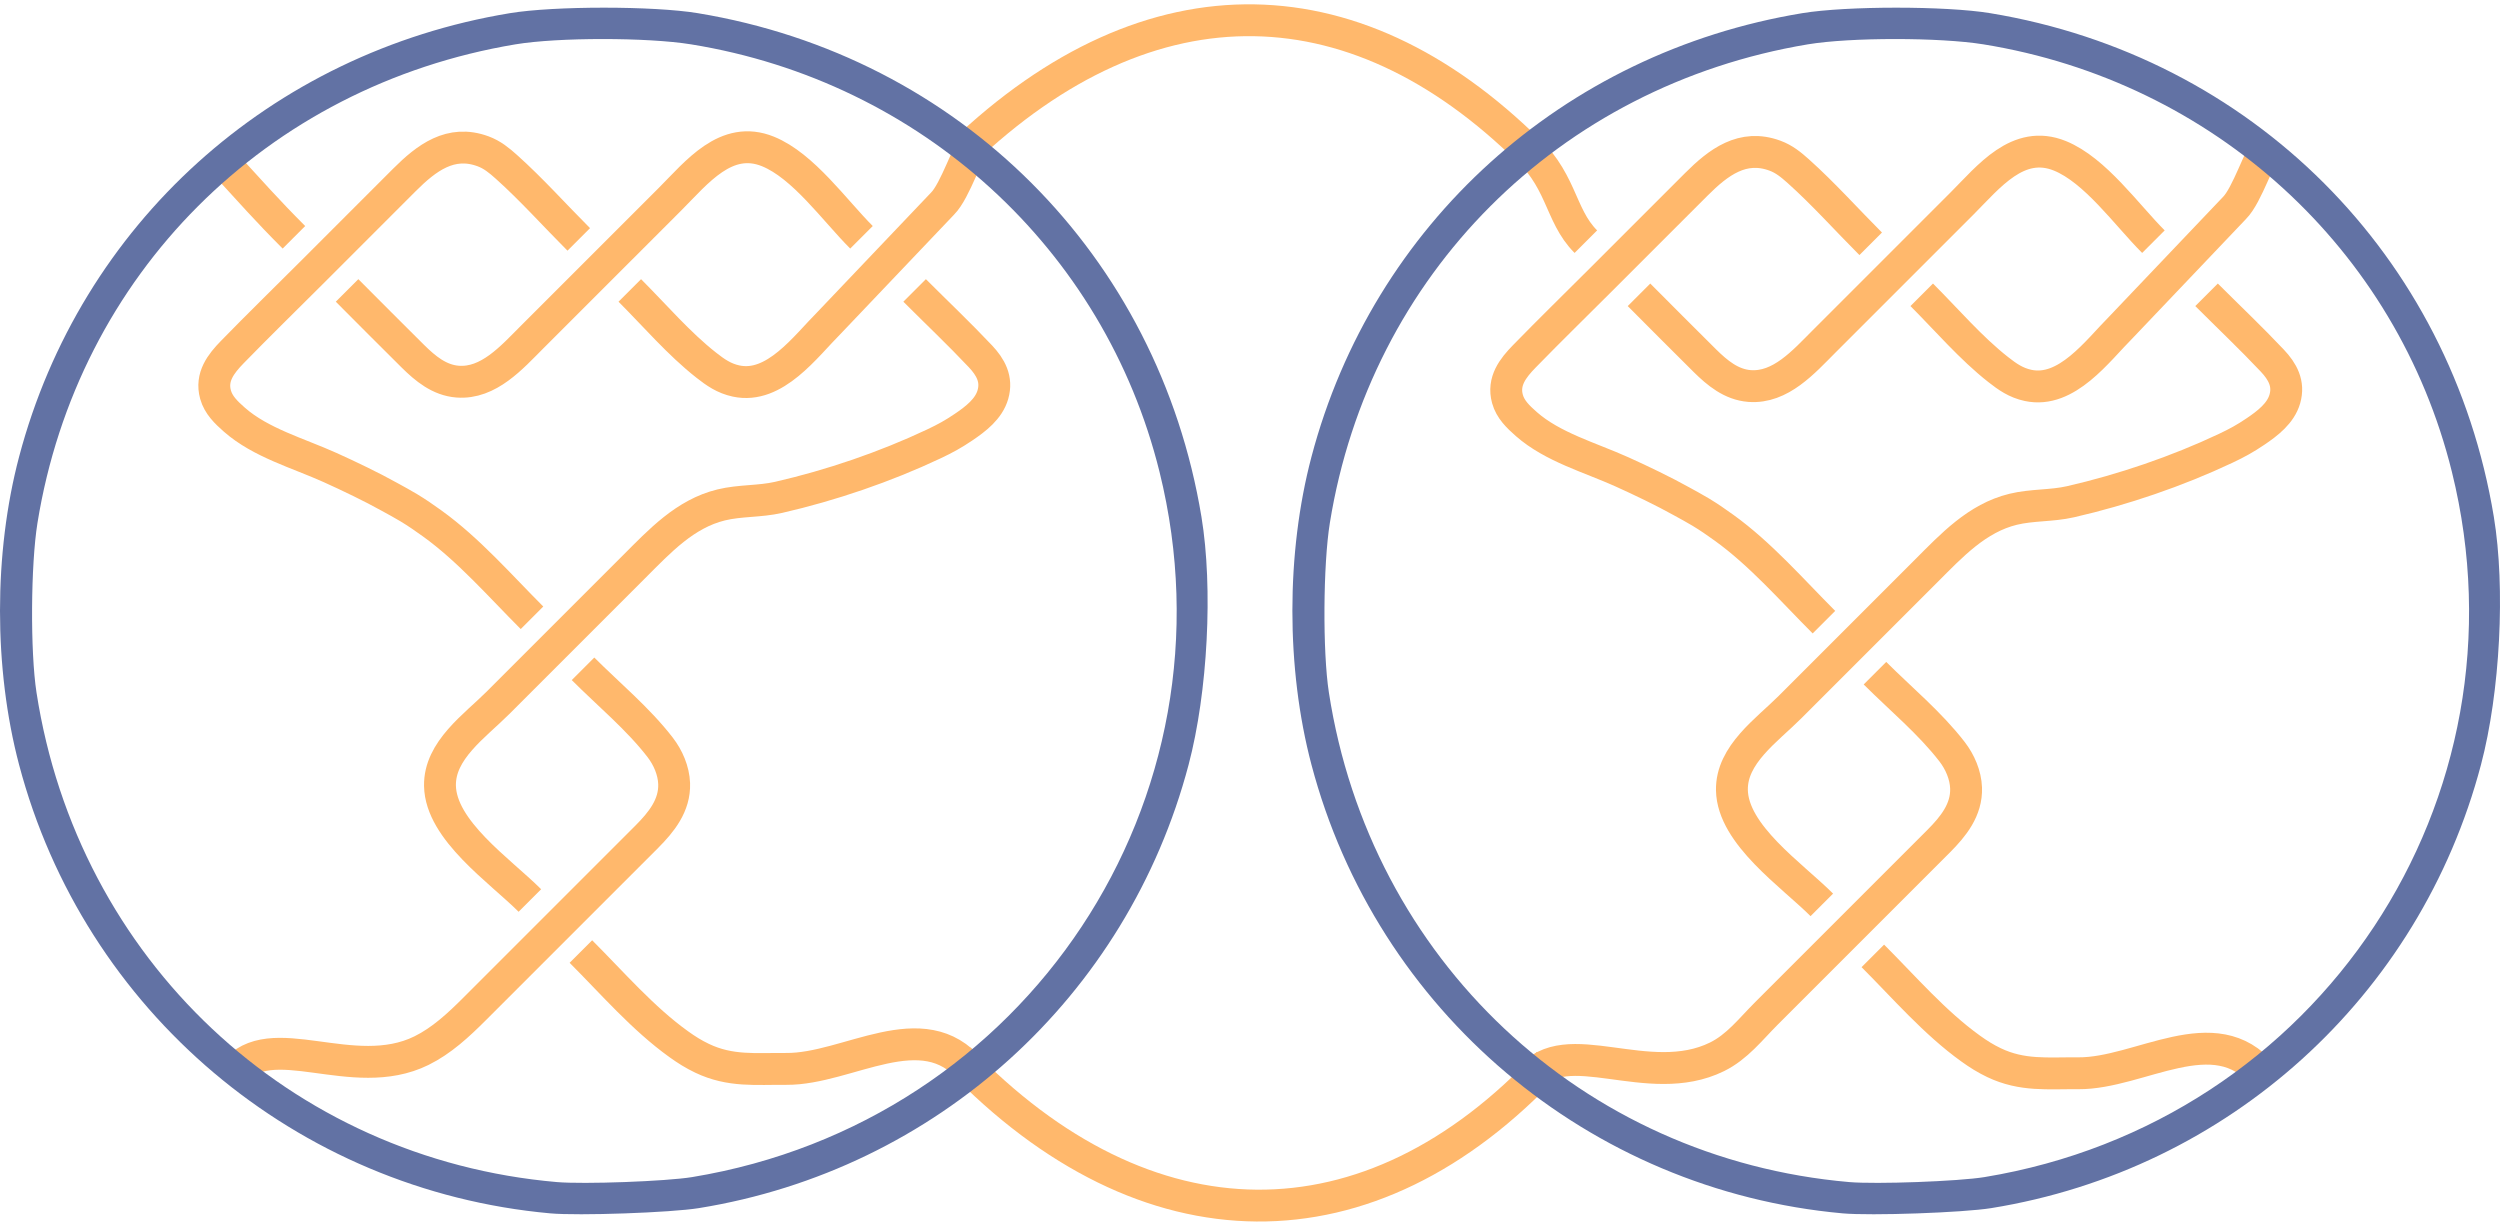
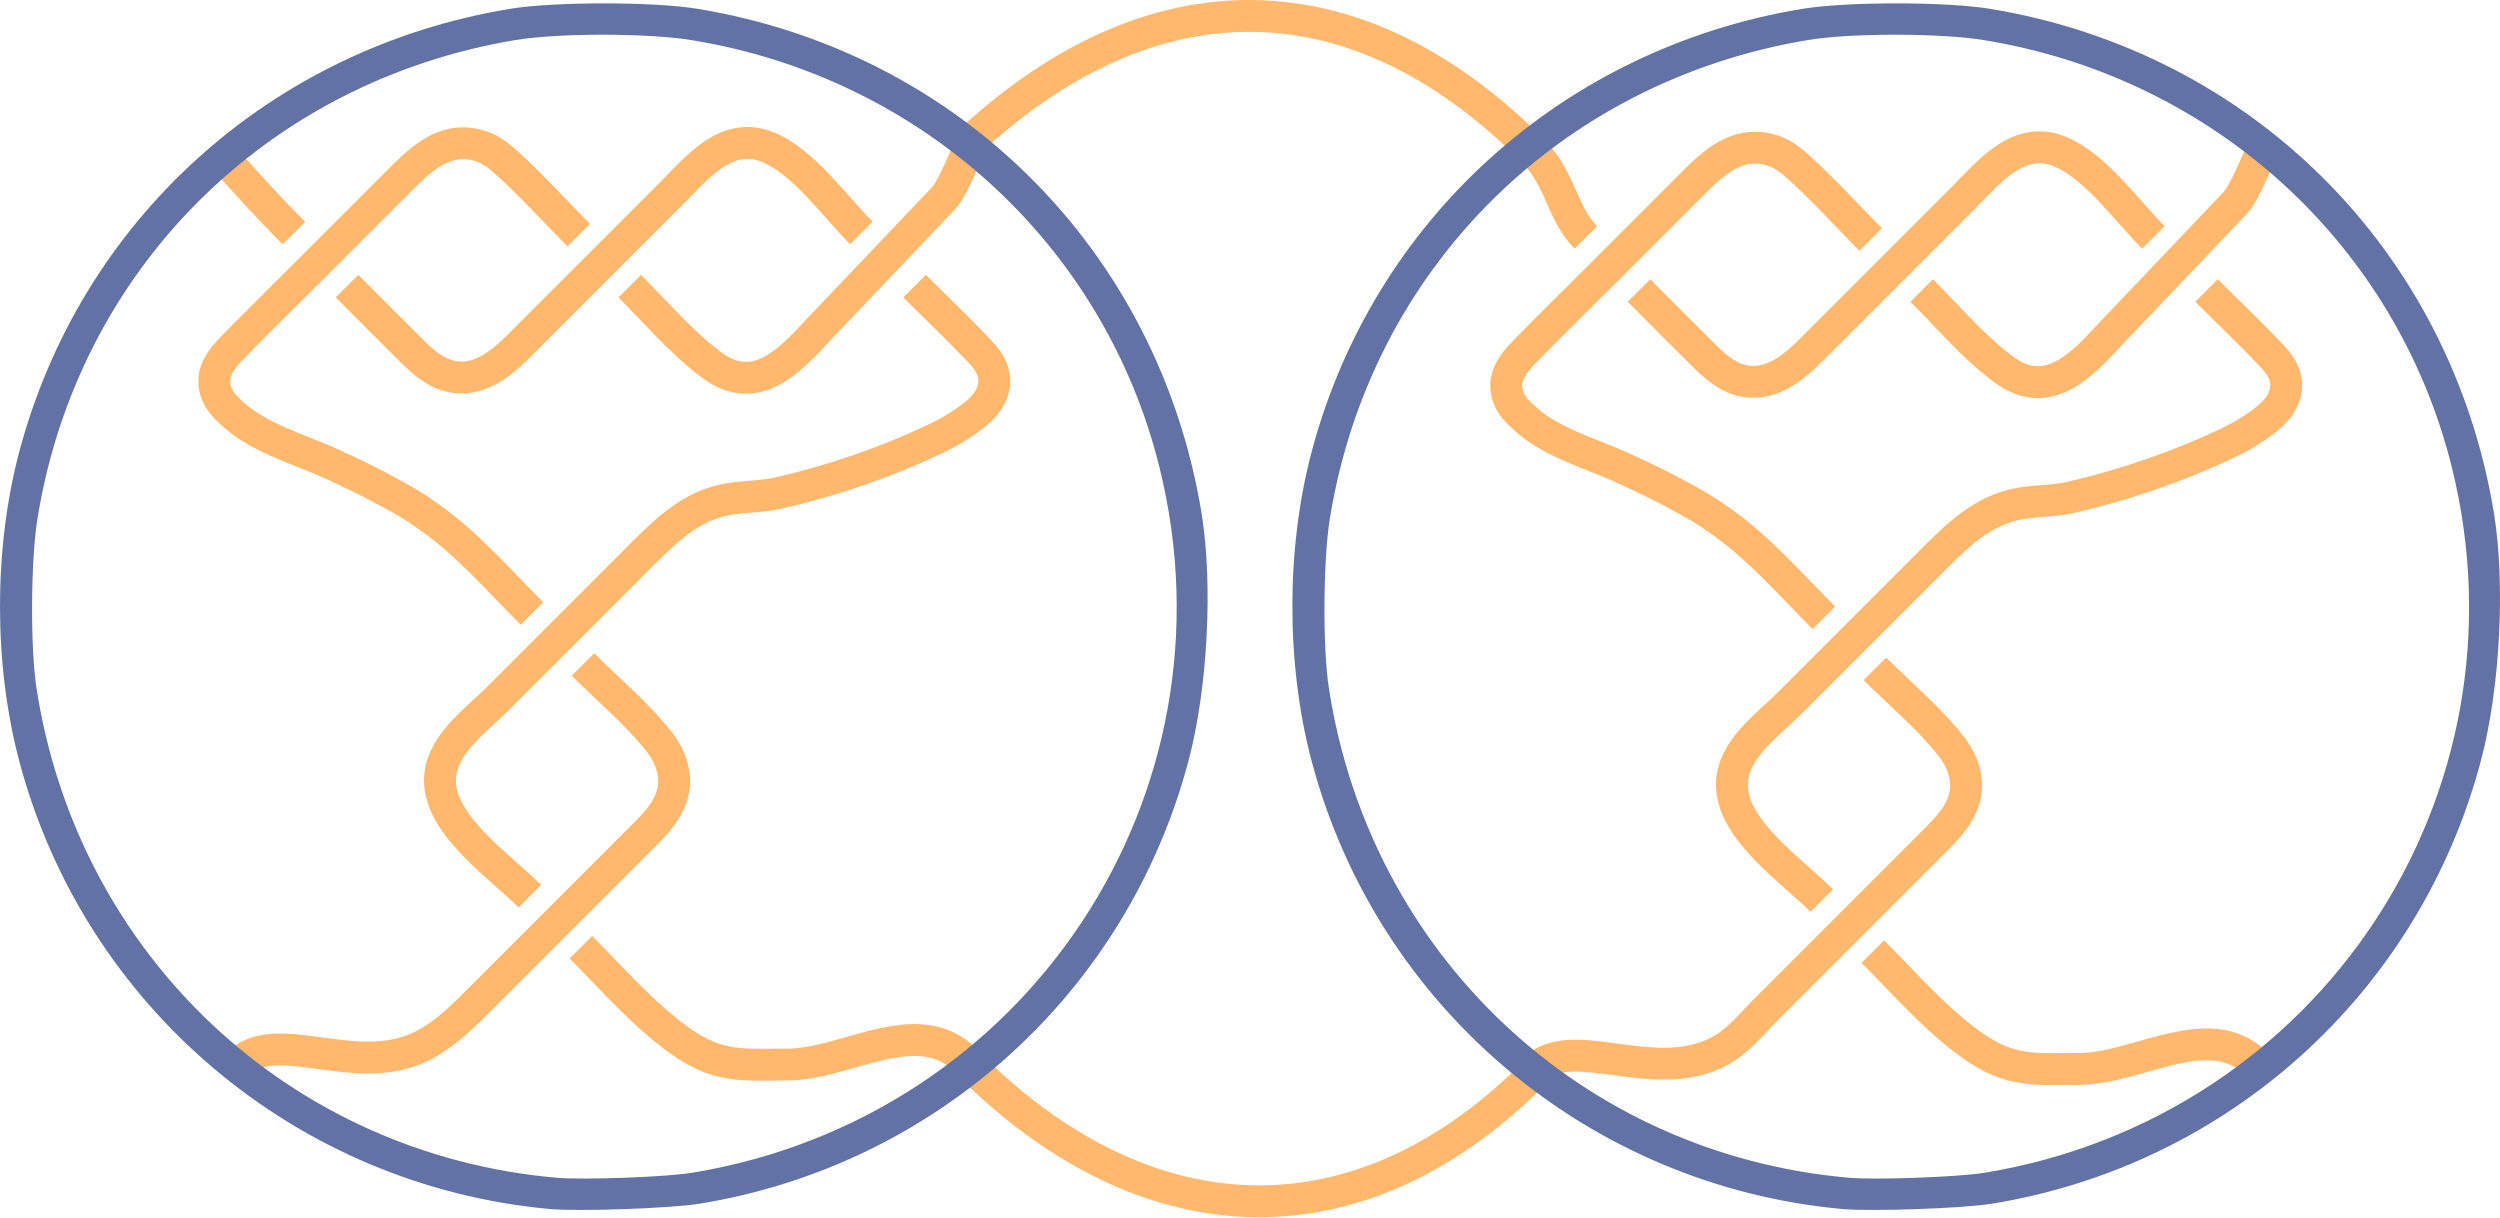
- <svg xmlns="http://www.w3.org/2000/svg" version="1.1" id="svg444" viewBox="0 0 1490.155 728.347">
+ <svg xmlns="http://www.w3.org/2000/svg" version="1.1" id="svg444" viewBox="0 0 1490.155 725.53">
  <defs id="defs448" />
-   <g id="g452" transform="matrix(1.333333,0,0,-1.333333,-0.09215399,719.5974)">
+   <g id="g452" transform="matrix(1.333333,0,0,-1.333333,-0.09215399,717.0252)">
    <g id="g454" transform="scale(0.1)">
      <path class="stroke-orange" style="fill:none;stroke:#ffb86c;stroke-width:14.233;stroke-linecap:butt;stroke-linejoin:miter;stroke-dasharray:none;stroke-opacity:1" d="m 110.035,471.352 c -79.562,81.836 -173.19,84.326 -257.846,3.224" id="path5610-7-6" transform="matrix(10,0,0,10,5777.543,-34.32195)" />
      <path class="stroke-orange" style="fill:none;stroke:#ffb86c;stroke-width:142.327;stroke-linecap:butt;stroke-linejoin:miter;stroke-dasharray:none;stroke-opacity:1" d="M 6922.949,645.931 C 6122.942,-213.672 5123.024,-203.574 4287.287,665.173" id="path5610-7-6-9" />
      <g id="g21848" style="display:inline" transform="matrix(28.34646,0,0,-28.34646,-260.744,6733.277)">
        <path class="stroke-orange" style="fill:none;stroke:#ffb86c;stroke-width:5.027;stroke-dasharray:none;stroke-opacity:1" d="m 101.17,152.619 c 4.024,4.024 8.705,7.89 12.176,12.404 1.231,1.602 2.123,3.65 2.195,5.699 0.12,3.453 -2.031,6.087 -4.314,8.381 -3.901,3.921 -7.822,7.822 -11.733,11.733 l -15.421,15.421 c -2.544,2.544 -5.195,5.01 -8.381,6.58 -10.872,5.355 -23.842,-3.888 -29.627,3.507 M 44.415,72.65 c 4.418,4.804 6.86,7.613 11.162,11.915 m 52.968,8.381 c 3.935,3.935 7.757,8.414 12.069,11.794 1.43,1.121 2.776,2.077 4.693,2.491 6.112,1.319 10.955,-5.46 14.751,-9.256 l 17.808,-18.716 c 2.047,-2.047 3.966,-8.455 5.525,-10.265 m -1.064,146.954 c -7.548,-9.149 -19.393,-0.155 -29.089,-0.232 -4.83,-0.038 -8.832,0.456 -13.295,-1.676 -1.341,-0.64 -2.456,-1.342 -3.688,-2.227 -5.662,-4.066 -10.444,-9.63 -15.421,-14.607 m -7.71,-52.633 c -5.034,-5.034 -9.972,-10.733 -15.756,-14.891 -1.278,-0.919 -2.343,-1.661 -3.688,-2.473 -1.082,-0.654 -1.967,-1.112 -3.017,-1.698 -2.799,-1.562 -6.39,-3.287 -9.387,-4.638 -5.035,-2.269 -10.947,-3.9 -15.086,-7.54 -1.307,-1.15 -2.52,-2.318 -2.976,-3.961 -0.774,-2.79 0.861,-4.873 2.645,-6.705 4.07,-4.179 8.272,-8.277 12.399,-12.404 l 14.751,-14.751 c 3.465,-3.464 7.295,-6.398 12.404,-4.506 1.432,0.53 2.519,1.416 3.674,2.451 3.981,3.563 7.629,7.659 11.411,11.442 m -36.541,8.046 c 3.464,3.464 6.907,6.949 10.392,10.391 1.955,1.931 4.164,3.771 7.04,3.992 4.887,0.377 8.56,-3.835 11.733,-7.008 L 114.914,78.531 c 4.179,-4.179 8.821,-10.181 15.421,-7.505 5.577,2.262 10.524,9.313 14.751,13.539 m 8.381,8.381 c 3.439,3.439 7.049,6.859 10.378,10.392 1.592,1.69 2.67,3.593 1.966,6.034 -0.653,2.266 -2.71,3.84 -4.634,5.139 -1.607,1.085 -2.839,1.769 -4.693,2.645 -7.661,3.619 -16.181,6.525 -24.473,8.425 -2.984,0.683 -6.076,0.463 -9.051,1.19 -5.707,1.395 -9.694,5.704 -13.745,9.755 l -21.455,21.455 c -3.662,3.662 -9.243,7.481 -9.149,13.074 0.119,7.045 9.466,13.392 14.177,18.103" id="path101" />
        <path class="fill-highlight" style="fill:#6272a4;fill-opacity:1;stroke:none;stroke-width:0.353;stroke-opacity:1" d="M 95.987,238.496 C 55.967,234.87 22.49,206.592 12.233,167.749 c -4.013,-15.198 -4.013,-33.368 0,-48.566 9.679,-36.655 39.637,-63.734 77.404,-69.965 6.992,-1.154 22.642,-1.154 29.633,0 41.257,6.807 72.624,38.175 79.432,79.432 1.85,11.211 0.998,27.642 -2.028,39.1 -9.657,36.57 -39.811,63.872 -77.228,69.921 -4.454,0.72 -18.982,1.232 -23.46,0.826 z m 22.401,-5.72 c 52.755,-8.696 86.477,-59.58 73.701,-111.214 -8.705,-35.184 -37.597,-61.553 -73.878,-67.425 -6.899,-1.117 -21.007,-1.118 -27.693,-0.002 -39.313,6.559 -69.068,36.348 -75.385,75.472 -1.068,6.615 -1.147,20.3 -0.155,26.737 6.488,42.08 39.945,73.561 82.067,77.22 4.23,0.367 17.254,-0.113 21.343,-0.787 z" id="path21850-2" />
      </g>
      <g id="g21848-6" style="display:inline" transform="matrix(28.34646,0,0,-28.34646,5516.799,6733.277)">
        <path class="stroke-orange" style="display:inline;fill:none;stroke:#ffb86c;stroke-width:5.027;stroke-dasharray:none;stroke-opacity:1" d="m 101.099,153.308 c 4.024,4.024 8.705,7.89 12.176,12.404 1.231,1.602 2.123,3.65 2.195,5.699 0.12,3.453 -2.031,6.087 -4.314,8.381 -3.901,3.921 -7.822,7.822 -11.733,11.733 l -15.421,15.421 c -2.544,2.544 -4.624,5.296 -7.81,6.865 -10.872,5.355 -23.842,-3.888 -29.627,3.507 M 45.051,69.505 c 6.839,5.712 6.154,11.447 10.456,15.749 m 52.968,8.381 c 3.935,3.935 7.757,8.414 12.069,11.794 1.43,1.121 2.776,2.077 4.693,2.491 6.112,1.319 10.955,-5.46 14.751,-9.256 l 17.808,-18.716 c 2.047,-2.047 3.966,-8.455 5.525,-10.265 m -1.064,146.954 c -7.548,-9.149 -19.393,-0.155 -29.089,-0.232 -4.83,-0.038 -8.832,0.456 -13.295,-1.676 -1.341,-0.64 -2.456,-1.342 -3.688,-2.227 -5.662,-4.066 -10.444,-9.63 -15.421,-14.607 m -7.71,-52.633 c -5.034,-5.034 -9.972,-10.733 -15.756,-14.891 -1.278,-0.919 -2.343,-1.661 -3.688,-2.473 -1.082,-0.654 -1.967,-1.112 -3.017,-1.698 -2.799,-1.562 -6.39,-3.287 -9.387,-4.638 -5.035,-2.269 -10.947,-3.9 -15.086,-7.54 -1.307,-1.15 -2.52,-2.318 -2.976,-3.961 -0.774,-2.79 0.861,-4.873 2.645,-6.705 4.07,-4.179 8.272,-8.277 12.399,-12.404 L 72.939,76.203 c 3.465,-3.464 7.295,-6.398 12.404,-4.506 1.432,0.53 2.519,1.416 3.674,2.451 3.981,3.563 7.629,7.659 11.411,11.442 m -36.541,8.046 c 3.464,3.464 6.907,6.949 10.392,10.391 1.955,1.931 4.164,3.771 7.04,3.992 4.887,0.377 8.56,-3.835 11.733,-7.008 L 114.844,79.22 c 4.179,-4.179 8.821,-10.181 15.421,-7.505 5.577,2.262 10.524,9.313 14.751,13.539 m 8.381,8.381 c 3.439,3.439 7.049,6.859 10.378,10.392 1.592,1.69 2.67,3.593 1.966,6.034 -0.653,2.266 -2.71,3.84 -4.634,5.139 -1.607,1.085 -2.839,1.769 -4.693,2.645 -7.661,3.619 -16.181,6.525 -24.473,8.425 -2.984,0.683 -6.076,0.463 -9.051,1.19 -5.707,1.395 -9.694,5.704 -13.745,9.755 l -21.455,21.455 c -3.662,3.662 -9.243,7.481 -9.149,13.074 0.119,7.045 9.466,13.392 14.177,18.103" id="path101-1" />
        <path class="fill-highlight" style="fill:#6272a4;fill-opacity:1;stroke:none;stroke-width:0.353;stroke-opacity:1" d="M 95.987,238.496 C 55.967,234.87 22.49,206.592 12.233,167.749 c -4.013,-15.198 -4.013,-33.368 0,-48.566 9.679,-36.655 39.637,-63.734 77.404,-69.965 6.992,-1.154 22.642,-1.154 29.633,0 41.257,6.807 72.624,38.175 79.432,79.432 1.85,11.211 0.998,27.642 -2.028,39.1 -9.657,36.57 -39.811,63.872 -77.228,69.921 -4.454,0.72 -18.982,1.232 -23.46,0.826 z m 22.401,-5.72 c 52.755,-8.696 86.477,-59.58 73.701,-111.214 -8.705,-35.184 -37.597,-61.553 -73.878,-67.425 -6.899,-1.117 -21.007,-1.118 -27.693,-0.002 -39.313,6.559 -69.068,36.348 -75.385,75.472 -1.068,6.615 -1.147,20.3 -0.155,26.737 6.488,42.08 39.945,73.561 82.067,77.22 4.23,0.367 17.254,-0.113 21.343,-0.787 z" id="path21850-6" />
      </g>
    </g>
  </g>
</svg>
